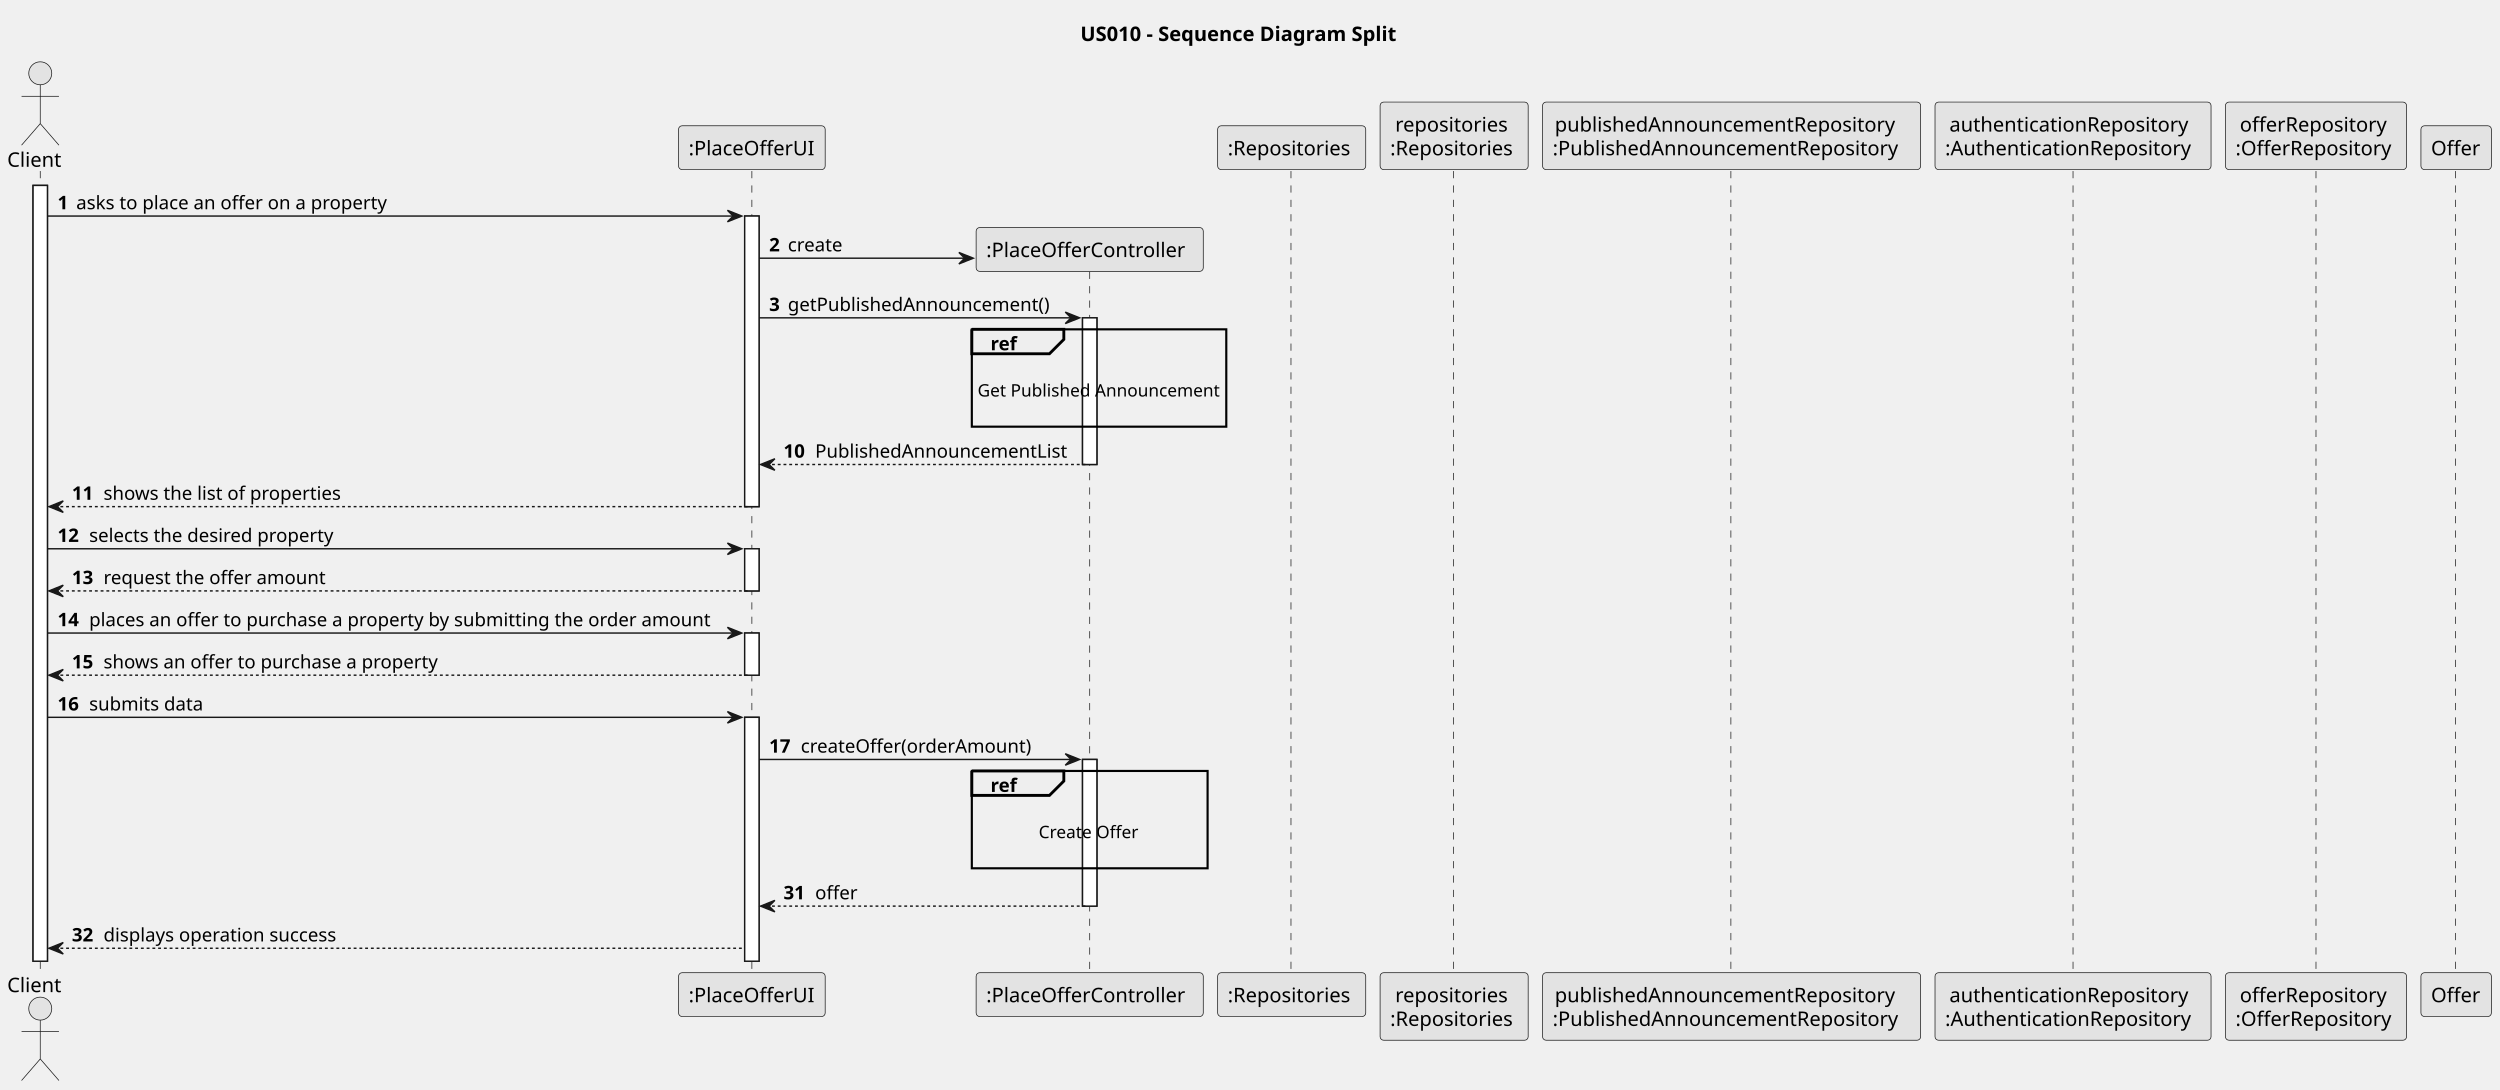
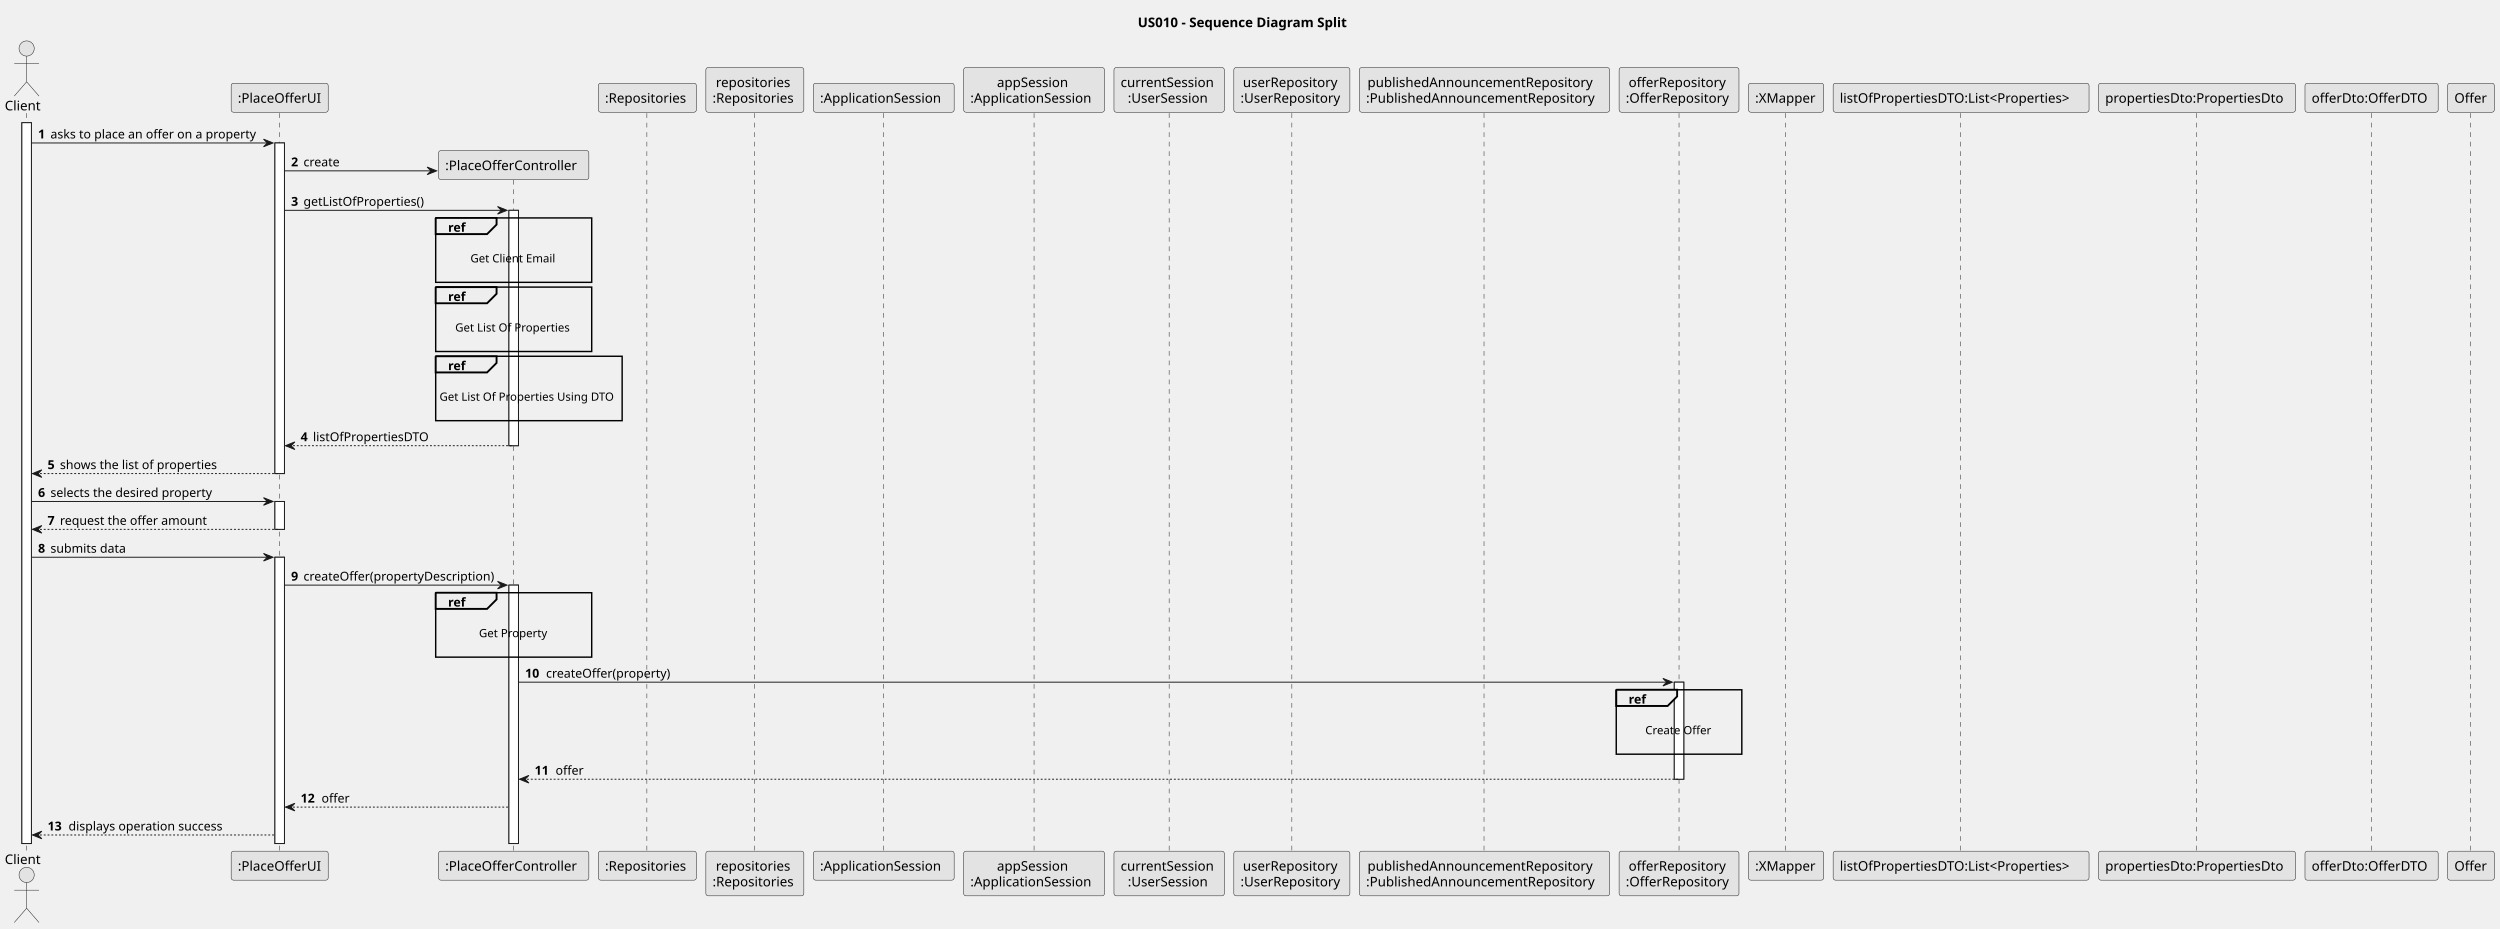
- <svg xmlns="http://www.w3.org/2000/svg" contentStyleType="text/css" height="758px" preserveAspectRatio="none" style="width:1739px;height:758px;background:#FFFFFF;" version="1.1" viewBox="0 0 1739 758" width="1739px" zoomAndPan="magnify">
+ <svg xmlns="http://www.w3.org/2000/svg" contentStyleType="text/css" height="976px" preserveAspectRatio="none" style="width:2628px;height:976px;background:#FFFFFF;" version="1.1" viewBox="0 0 2628 976" width="2628px" zoomAndPan="magnify">
  <defs />
  <g>
-     <text fill="#000000" font-family="sans-serif" font-size="14" font-weight="bold" lengthAdjust="spacing" textLength="234" x="751.5" y="28.535">US010 - Sequence Diagram Split</text>
-     <rect fill="#FFFFFF" height="539.633" style="stroke:#181818;stroke-width:1.0;" width="10" x="23" y="128.977" />
-     <rect fill="#FFFFFF" height="202.129" style="stroke:#181818;stroke-width:1.0;" width="10" x="518" y="150.287" />
-     <rect fill="#FFFFFF" height="29.311" style="stroke:#181818;stroke-width:1.0;" width="10" x="518" y="381.727" />
-     <rect fill="#FFFFFF" height="29.311" style="stroke:#181818;stroke-width:1.0;" width="10" x="518" y="440.348" />
-     <rect fill="#FFFFFF" height="169.641" style="stroke:#181818;stroke-width:1.0;" width="10" x="518" y="498.969" />
-     <rect fill="#FFFFFF" height="102.019" style="stroke:#181818;stroke-width:1.0;" width="10" x="753" y="221.086" />
-     <rect fill="#FFFFFF" height="102.019" style="stroke:#181818;stroke-width:1.0;" width="10" x="753" y="528.279" />
-     <line style="stroke:#181818;stroke-width:0.5;stroke-dasharray:5.0,5.0;" x1="28" x2="28" y1="118.977" y2="677.609" />
-     <line style="stroke:#181818;stroke-width:0.5;stroke-dasharray:5.0,5.0;" x1="523" x2="523" y1="118.977" y2="677.609" />
-     <line style="stroke:#181818;stroke-width:0.5;stroke-dasharray:5.0,5.0;" x1="758" x2="758" y1="189.031" y2="677.609" />
-     <line style="stroke:#181818;stroke-width:0.5;stroke-dasharray:5.0,5.0;" x1="898" x2="898" y1="118.977" y2="677.609" />
-     <line style="stroke:#181818;stroke-width:0.5;stroke-dasharray:5.0,5.0;" x1="1011" x2="1011" y1="118.977" y2="677.609" />
-     <line style="stroke:#181818;stroke-width:0.5;stroke-dasharray:5.0,5.0;" x1="1204" x2="1204" y1="118.977" y2="677.609" />
-     <line style="stroke:#181818;stroke-width:0.5;stroke-dasharray:5.0,5.0;" x1="1442" x2="1442" y1="118.977" y2="677.609" />
-     <line style="stroke:#181818;stroke-width:0.5;stroke-dasharray:5.0,5.0;" x1="1611" x2="1611" y1="118.977" y2="677.609" />
-     <line style="stroke:#181818;stroke-width:0.5;stroke-dasharray:5.0,5.0;" x1="1708" x2="1708" y1="118.977" y2="677.609" />
+     <text fill="#000000" font-family="sans-serif" font-size="14" font-weight="bold" lengthAdjust="spacing" textLength="234" x="1196" y="28.535">US010 - Sequence Diagram Split</text>
+     <rect fill="#FFFFFF" height="757.76" style="stroke:#181818;stroke-width:1.0;" width="10" x="23" y="128.977" />
+     <rect fill="#FFFFFF" height="347.547" style="stroke:#181818;stroke-width:1.0;" width="10" x="289" y="150.287" />
+     <rect fill="#FFFFFF" height="29.311" style="stroke:#181818;stroke-width:1.0;" width="10" x="289" y="527.144" />
+     <rect fill="#FFFFFF" height="300.971" style="stroke:#181818;stroke-width:1.0;" width="10" x="289" y="585.766" />
+     <rect fill="#FFFFFF" height="247.438" style="stroke:#181818;stroke-width:1.0;" width="10" x="535" y="221.086" />
+     <rect fill="#FFFFFF" height="271.66" style="stroke:#181818;stroke-width:1.0;" width="10" x="535" y="615.076" />
+     <rect fill="#FFFFFF" height="102.019" style="stroke:#181818;stroke-width:1.0;" width="10" x="1760" y="717.096" />
+     <line style="stroke:#181818;stroke-width:0.5;stroke-dasharray:5.0,5.0;" x1="28" x2="28" y1="118.977" y2="895.736" />
+     <line style="stroke:#181818;stroke-width:0.5;stroke-dasharray:5.0,5.0;" x1="294" x2="294" y1="118.977" y2="895.736" />
+     <line style="stroke:#181818;stroke-width:0.5;stroke-dasharray:5.0,5.0;" x1="540" x2="540" y1="189.031" y2="895.736" />
+     <line style="stroke:#181818;stroke-width:0.5;stroke-dasharray:5.0,5.0;" x1="680" x2="680" y1="118.977" y2="895.736" />
+     <line style="stroke:#181818;stroke-width:0.5;stroke-dasharray:5.0,5.0;" x1="793" x2="793" y1="118.977" y2="895.736" />
+     <line style="stroke:#181818;stroke-width:0.5;stroke-dasharray:5.0,5.0;" x1="929" x2="929" y1="118.977" y2="895.736" />
+     <line style="stroke:#181818;stroke-width:0.5;stroke-dasharray:5.0,5.0;" x1="1087" x2="1087" y1="118.977" y2="895.736" />
+     <line style="stroke:#181818;stroke-width:0.5;stroke-dasharray:5.0,5.0;" x1="1229" x2="1229" y1="118.977" y2="895.736" />
+     <line style="stroke:#181818;stroke-width:0.5;stroke-dasharray:5.0,5.0;" x1="1358" x2="1358" y1="118.977" y2="895.736" />
+     <line style="stroke:#181818;stroke-width:0.5;stroke-dasharray:5.0,5.0;" x1="1560" x2="1560" y1="118.977" y2="895.736" />
+     <line style="stroke:#181818;stroke-width:0.5;stroke-dasharray:5.0,5.0;" x1="1765" x2="1765" y1="118.977" y2="895.736" />
+     <line style="stroke:#181818;stroke-width:0.5;stroke-dasharray:5.0,5.0;" x1="1877" x2="1877" y1="118.977" y2="895.736" />
+     <line style="stroke:#181818;stroke-width:0.5;stroke-dasharray:5.0,5.0;" x1="2061" x2="2061" y1="118.977" y2="895.736" />
+     <line style="stroke:#181818;stroke-width:0.5;stroke-dasharray:5.0,5.0;" x1="2309" x2="2309" y1="118.977" y2="895.736" />
+     <line style="stroke:#181818;stroke-width:0.5;stroke-dasharray:5.0,5.0;" x1="2493" x2="2493" y1="118.977" y2="895.736" />
+     <line style="stroke:#181818;stroke-width:0.5;stroke-dasharray:5.0,5.0;" x1="2597" x2="2597" y1="118.977" y2="895.736" />
    <text fill="#000000" font-family="sans-serif" font-size="14" lengthAdjust="spacing" textLength="40" x="5" y="116.023">Client</text>
    <ellipse cx="28" cy="50.988" fill="#E3E3E3" rx="8" ry="8" style="stroke:#181818;stroke-width:0.5;" />
    <path d="M28,58.988 L28,85.988 M15,66.988 L41,66.988 M28,85.988 L15,100.988 M28,85.988 L41,100.988 " fill="none" style="stroke:#181818;stroke-width:0.5;" />
-     <text fill="#000000" font-family="sans-serif" font-size="14" lengthAdjust="spacing" textLength="40" x="5" y="690.144">Client</text>
-     <ellipse cx="28" cy="701.598" fill="#E3E3E3" rx="8" ry="8" style="stroke:#181818;stroke-width:0.5;" />
-     <path d="M28,709.598 L28,736.598 M15,717.598 L41,717.598 M28,736.598 L15,751.598 M28,736.598 L41,751.598 " fill="none" style="stroke:#181818;stroke-width:0.5;" />
-     <rect fill="#E3E3E3" height="30.488" rx="2.5" ry="2.5" style="stroke:#181818;stroke-width:0.5;" width="102" x="472" y="87.488" />
-     <text fill="#000000" font-family="sans-serif" font-size="14" lengthAdjust="spacing" textLength="88" x="479" y="108.023">:PlaceOfferUI</text>
-     <rect fill="#E3E3E3" height="30.488" rx="2.5" ry="2.5" style="stroke:#181818;stroke-width:0.5;" width="102" x="472" y="676.609" />
-     <text fill="#000000" font-family="sans-serif" font-size="14" lengthAdjust="spacing" textLength="88" x="479" y="697.144">:PlaceOfferUI</text>
-     <rect fill="#E3E3E3" height="30.488" rx="2.5" ry="2.5" style="stroke:#181818;stroke-width:0.5;" width="158" x="679" y="676.609" />
-     <text fill="#000000" font-family="sans-serif" font-size="14" lengthAdjust="spacing" textLength="144" x="686" y="697.144">:PlaceOfferController</text>
-     <rect fill="#E3E3E3" height="30.488" rx="2.5" ry="2.5" style="stroke:#181818;stroke-width:0.5;" width="103" x="847" y="87.488" />
-     <text fill="#000000" font-family="sans-serif" font-size="14" lengthAdjust="spacing" textLength="89" x="854" y="108.023">:Repositories</text>
-     <rect fill="#E3E3E3" height="30.488" rx="2.5" ry="2.5" style="stroke:#181818;stroke-width:0.5;" width="103" x="847" y="676.609" />
-     <text fill="#000000" font-family="sans-serif" font-size="14" lengthAdjust="spacing" textLength="89" x="854" y="697.144">:Repositories</text>
-     <rect fill="#E3E3E3" height="46.977" rx="2.5" ry="2.5" style="stroke:#181818;stroke-width:0.5;" width="103" x="960" y="71" />
-     <text fill="#000000" font-family="sans-serif" font-size="14" lengthAdjust="spacing" textLength="82" x="970.5" y="91.535">repositories</text>
-     <text fill="#000000" font-family="sans-serif" font-size="14" lengthAdjust="spacing" textLength="89" x="967" y="108.023">:Repositories</text>
-     <rect fill="#E3E3E3" height="46.977" rx="2.5" ry="2.5" style="stroke:#181818;stroke-width:0.5;" width="103" x="960" y="676.609" />
-     <text fill="#000000" font-family="sans-serif" font-size="14" lengthAdjust="spacing" textLength="82" x="970.5" y="697.144">repositories</text>
-     <text fill="#000000" font-family="sans-serif" font-size="14" lengthAdjust="spacing" textLength="89" x="967" y="713.633">:Repositories</text>
-     <rect fill="#E3E3E3" height="46.977" rx="2.5" ry="2.5" style="stroke:#181818;stroke-width:0.5;" width="263" x="1073" y="71" />
-     <text fill="#000000" font-family="sans-serif" font-size="14" lengthAdjust="spacing" textLength="246" x="1081.5" y="91.535">publishedAnnouncementRepository</text>
-     <text fill="#000000" font-family="sans-serif" font-size="14" lengthAdjust="spacing" textLength="249" x="1080" y="108.023">:PublishedAnnouncementRepository</text>
-     <rect fill="#E3E3E3" height="46.977" rx="2.5" ry="2.5" style="stroke:#181818;stroke-width:0.5;" width="263" x="1073" y="676.609" />
-     <text fill="#000000" font-family="sans-serif" font-size="14" lengthAdjust="spacing" textLength="246" x="1081.5" y="697.144">publishedAnnouncementRepository</text>
-     <text fill="#000000" font-family="sans-serif" font-size="14" lengthAdjust="spacing" textLength="249" x="1080" y="713.633">:PublishedAnnouncementRepository</text>
-     <rect fill="#E3E3E3" height="46.977" rx="2.5" ry="2.5" style="stroke:#181818;stroke-width:0.5;" width="192" x="1346" y="71" />
-     <text fill="#000000" font-family="sans-serif" font-size="14" lengthAdjust="spacing" textLength="172" x="1356" y="91.535">authenticationRepository</text>
-     <text fill="#000000" font-family="sans-serif" font-size="14" lengthAdjust="spacing" textLength="178" x="1353" y="108.023">:AuthenticationRepository</text>
-     <rect fill="#E3E3E3" height="46.977" rx="2.5" ry="2.5" style="stroke:#181818;stroke-width:0.5;" width="192" x="1346" y="676.609" />
-     <text fill="#000000" font-family="sans-serif" font-size="14" lengthAdjust="spacing" textLength="172" x="1356" y="697.144">authenticationRepository</text>
-     <text fill="#000000" font-family="sans-serif" font-size="14" lengthAdjust="spacing" textLength="178" x="1353" y="713.633">:AuthenticationRepository</text>
-     <rect fill="#E3E3E3" height="46.977" rx="2.5" ry="2.5" style="stroke:#181818;stroke-width:0.5;" width="126" x="1548" y="71" />
-     <text fill="#000000" font-family="sans-serif" font-size="14" lengthAdjust="spacing" textLength="106" x="1558" y="91.535">offerRepository</text>
-     <text fill="#000000" font-family="sans-serif" font-size="14" lengthAdjust="spacing" textLength="112" x="1555" y="108.023">:OfferRepository</text>
-     <rect fill="#E3E3E3" height="46.977" rx="2.5" ry="2.5" style="stroke:#181818;stroke-width:0.5;" width="126" x="1548" y="676.609" />
-     <text fill="#000000" font-family="sans-serif" font-size="14" lengthAdjust="spacing" textLength="106" x="1558" y="697.144">offerRepository</text>
-     <text fill="#000000" font-family="sans-serif" font-size="14" lengthAdjust="spacing" textLength="112" x="1555" y="713.633">:OfferRepository</text>
-     <rect fill="#E3E3E3" height="30.488" rx="2.5" ry="2.5" style="stroke:#181818;stroke-width:0.5;" width="49" x="1684" y="87.488" />
-     <text fill="#000000" font-family="sans-serif" font-size="14" lengthAdjust="spacing" textLength="35" x="1691" y="108.023">Offer</text>
-     <rect fill="#E3E3E3" height="30.488" rx="2.5" ry="2.5" style="stroke:#181818;stroke-width:0.5;" width="49" x="1684" y="676.609" />
-     <text fill="#000000" font-family="sans-serif" font-size="14" lengthAdjust="spacing" textLength="35" x="1691" y="697.144">Offer</text>
-     <rect fill="#FFFFFF" height="539.633" style="stroke:#181818;stroke-width:1.0;" width="10" x="23" y="128.977" />
-     <rect fill="#FFFFFF" height="202.129" style="stroke:#181818;stroke-width:1.0;" width="10" x="518" y="150.287" />
-     <rect fill="#FFFFFF" height="29.311" style="stroke:#181818;stroke-width:1.0;" width="10" x="518" y="381.727" />
-     <rect fill="#FFFFFF" height="29.311" style="stroke:#181818;stroke-width:1.0;" width="10" x="518" y="440.348" />
-     <rect fill="#FFFFFF" height="169.641" style="stroke:#181818;stroke-width:1.0;" width="10" x="518" y="498.969" />
-     <rect fill="#FFFFFF" height="102.019" style="stroke:#181818;stroke-width:1.0;" width="10" x="753" y="221.086" />
-     <rect fill="#FFFFFF" height="102.019" style="stroke:#181818;stroke-width:1.0;" width="10" x="753" y="528.279" />
-     <polygon fill="#181818" points="506,146.287,516,150.287,506,154.287,510,150.287" style="stroke:#181818;stroke-width:1.0;" />
-     <line style="stroke:#181818;stroke-width:1.0;" x1="33" x2="512" y1="150.287" y2="150.287" />
+     <text fill="#000000" font-family="sans-serif" font-size="14" lengthAdjust="spacing" textLength="40" x="5" y="908.271">Client</text>
+     <ellipse cx="28" cy="919.725" fill="#E3E3E3" rx="8" ry="8" style="stroke:#181818;stroke-width:0.5;" />
+     <path d="M28,927.725 L28,954.725 M15,935.725 L41,935.725 M28,954.725 L15,969.725 M28,954.725 L41,969.725 " fill="none" style="stroke:#181818;stroke-width:0.5;" />
+     <rect fill="#E3E3E3" height="30.488" rx="2.5" ry="2.5" style="stroke:#181818;stroke-width:0.5;" width="102" x="243" y="87.488" />
+     <text fill="#000000" font-family="sans-serif" font-size="14" lengthAdjust="spacing" textLength="88" x="250" y="108.023">:PlaceOfferUI</text>
+     <rect fill="#E3E3E3" height="30.488" rx="2.5" ry="2.5" style="stroke:#181818;stroke-width:0.5;" width="102" x="243" y="894.736" />
+     <text fill="#000000" font-family="sans-serif" font-size="14" lengthAdjust="spacing" textLength="88" x="250" y="915.271">:PlaceOfferUI</text>
+     <rect fill="#E3E3E3" height="30.488" rx="2.5" ry="2.5" style="stroke:#181818;stroke-width:0.5;" width="158" x="461" y="894.736" />
+     <text fill="#000000" font-family="sans-serif" font-size="14" lengthAdjust="spacing" textLength="144" x="468" y="915.271">:PlaceOfferController</text>
+     <rect fill="#E3E3E3" height="30.488" rx="2.5" ry="2.5" style="stroke:#181818;stroke-width:0.5;" width="103" x="629" y="87.488" />
+     <text fill="#000000" font-family="sans-serif" font-size="14" lengthAdjust="spacing" textLength="89" x="636" y="108.023">:Repositories</text>
+     <rect fill="#E3E3E3" height="30.488" rx="2.5" ry="2.5" style="stroke:#181818;stroke-width:0.5;" width="103" x="629" y="894.736" />
+     <text fill="#000000" font-family="sans-serif" font-size="14" lengthAdjust="spacing" textLength="89" x="636" y="915.271">:Repositories</text>
+     <rect fill="#E3E3E3" height="46.977" rx="2.5" ry="2.5" style="stroke:#181818;stroke-width:0.5;" width="103" x="742" y="71" />
+     <text fill="#000000" font-family="sans-serif" font-size="14" lengthAdjust="spacing" textLength="82" x="752.5" y="91.535">repositories</text>
+     <text fill="#000000" font-family="sans-serif" font-size="14" lengthAdjust="spacing" textLength="89" x="749" y="108.023">:Repositories</text>
+     <rect fill="#E3E3E3" height="46.977" rx="2.5" ry="2.5" style="stroke:#181818;stroke-width:0.5;" width="103" x="742" y="894.736" />
+     <text fill="#000000" font-family="sans-serif" font-size="14" lengthAdjust="spacing" textLength="82" x="752.5" y="915.271">repositories</text>
+     <text fill="#000000" font-family="sans-serif" font-size="14" lengthAdjust="spacing" textLength="89" x="749" y="931.76">:Repositories</text>
+     <rect fill="#E3E3E3" height="30.488" rx="2.5" ry="2.5" style="stroke:#181818;stroke-width:0.5;" width="148" x="855" y="87.488" />
+     <text fill="#000000" font-family="sans-serif" font-size="14" lengthAdjust="spacing" textLength="134" x="862" y="108.023">:ApplicationSession</text>
+     <rect fill="#E3E3E3" height="30.488" rx="2.5" ry="2.5" style="stroke:#181818;stroke-width:0.5;" width="148" x="855" y="894.736" />
+     <text fill="#000000" font-family="sans-serif" font-size="14" lengthAdjust="spacing" textLength="134" x="862" y="915.271">:ApplicationSession</text>
+     <rect fill="#E3E3E3" height="46.977" rx="2.5" ry="2.5" style="stroke:#181818;stroke-width:0.5;" width="148" x="1013" y="71" />
+     <text fill="#000000" font-family="sans-serif" font-size="14" lengthAdjust="spacing" textLength="78" x="1048" y="91.535">appSession</text>
+     <text fill="#000000" font-family="sans-serif" font-size="14" lengthAdjust="spacing" textLength="134" x="1020" y="108.023">:ApplicationSession</text>
+     <rect fill="#E3E3E3" height="46.977" rx="2.5" ry="2.5" style="stroke:#181818;stroke-width:0.5;" width="148" x="1013" y="894.736" />
+     <text fill="#000000" font-family="sans-serif" font-size="14" lengthAdjust="spacing" textLength="78" x="1048" y="915.271">appSession</text>
+     <text fill="#000000" font-family="sans-serif" font-size="14" lengthAdjust="spacing" textLength="134" x="1020" y="931.76">:ApplicationSession</text>
+     <rect fill="#E3E3E3" height="46.977" rx="2.5" ry="2.5" style="stroke:#181818;stroke-width:0.5;" width="116" x="1171" y="71" />
+     <text fill="#000000" font-family="sans-serif" font-size="14" lengthAdjust="spacing" textLength="102" x="1178" y="91.535">currentSession</text>
+     <text fill="#000000" font-family="sans-serif" font-size="14" lengthAdjust="spacing" textLength="87" x="1185.5" y="108.023">:UserSession</text>
+     <rect fill="#E3E3E3" height="46.977" rx="2.5" ry="2.5" style="stroke:#181818;stroke-width:0.5;" width="116" x="1171" y="894.736" />
+     <text fill="#000000" font-family="sans-serif" font-size="14" lengthAdjust="spacing" textLength="102" x="1178" y="915.271">currentSession</text>
+     <text fill="#000000" font-family="sans-serif" font-size="14" lengthAdjust="spacing" textLength="87" x="1185.5" y="931.76">:UserSession</text>
+     <rect fill="#E3E3E3" height="46.977" rx="2.5" ry="2.5" style="stroke:#181818;stroke-width:0.5;" width="122" x="1297" y="71" />
+     <text fill="#000000" font-family="sans-serif" font-size="14" lengthAdjust="spacing" textLength="103" x="1306.5" y="91.535">userRepository</text>
+     <text fill="#000000" font-family="sans-serif" font-size="14" lengthAdjust="spacing" textLength="108" x="1304" y="108.023">:UserRepository</text>
+     <rect fill="#E3E3E3" height="46.977" rx="2.5" ry="2.5" style="stroke:#181818;stroke-width:0.5;" width="122" x="1297" y="894.736" />
+     <text fill="#000000" font-family="sans-serif" font-size="14" lengthAdjust="spacing" textLength="103" x="1306.5" y="915.271">userRepository</text>
+     <text fill="#000000" font-family="sans-serif" font-size="14" lengthAdjust="spacing" textLength="108" x="1304" y="931.76">:UserRepository</text>
+     <rect fill="#E3E3E3" height="46.977" rx="2.5" ry="2.5" style="stroke:#181818;stroke-width:0.5;" width="263" x="1429" y="71" />
+     <text fill="#000000" font-family="sans-serif" font-size="14" lengthAdjust="spacing" textLength="246" x="1437.5" y="91.535">publishedAnnouncementRepository</text>
+     <text fill="#000000" font-family="sans-serif" font-size="14" lengthAdjust="spacing" textLength="249" x="1436" y="108.023">:PublishedAnnouncementRepository</text>
+     <rect fill="#E3E3E3" height="46.977" rx="2.5" ry="2.5" style="stroke:#181818;stroke-width:0.5;" width="263" x="1429" y="894.736" />
+     <text fill="#000000" font-family="sans-serif" font-size="14" lengthAdjust="spacing" textLength="246" x="1437.5" y="915.271">publishedAnnouncementRepository</text>
+     <text fill="#000000" font-family="sans-serif" font-size="14" lengthAdjust="spacing" textLength="249" x="1436" y="931.76">:PublishedAnnouncementRepository</text>
+     <rect fill="#E3E3E3" height="46.977" rx="2.5" ry="2.5" style="stroke:#181818;stroke-width:0.5;" width="126" x="1702" y="71" />
+     <text fill="#000000" font-family="sans-serif" font-size="14" lengthAdjust="spacing" textLength="106" x="1712" y="91.535">offerRepository</text>
+     <text fill="#000000" font-family="sans-serif" font-size="14" lengthAdjust="spacing" textLength="112" x="1709" y="108.023">:OfferRepository</text>
+     <rect fill="#E3E3E3" height="46.977" rx="2.5" ry="2.5" style="stroke:#181818;stroke-width:0.5;" width="126" x="1702" y="894.736" />
+     <text fill="#000000" font-family="sans-serif" font-size="14" lengthAdjust="spacing" textLength="106" x="1712" y="915.271">offerRepository</text>
+     <text fill="#000000" font-family="sans-serif" font-size="14" lengthAdjust="spacing" textLength="112" x="1709" y="931.76">:OfferRepository</text>
+     <rect fill="#E3E3E3" height="30.488" rx="2.5" ry="2.5" style="stroke:#181818;stroke-width:0.5;" width="79" x="1838" y="87.488" />
+     <text fill="#000000" font-family="sans-serif" font-size="14" lengthAdjust="spacing" textLength="65" x="1845" y="108.023">:XMapper</text>
+     <rect fill="#E3E3E3" height="30.488" rx="2.5" ry="2.5" style="stroke:#181818;stroke-width:0.5;" width="79" x="1838" y="894.736" />
+     <text fill="#000000" font-family="sans-serif" font-size="14" lengthAdjust="spacing" textLength="65" x="1845" y="915.271">:XMapper</text>
+     <rect fill="#E3E3E3" height="30.488" rx="2.5" ry="2.5" style="stroke:#181818;stroke-width:0.5;" width="269" x="1927" y="87.488" />
+     <text fill="#000000" font-family="sans-serif" font-size="14" lengthAdjust="spacing" textLength="255" x="1934" y="108.023">listOfPropertiesDTO:List&lt;Properties&gt;</text>
+     <rect fill="#E3E3E3" height="30.488" rx="2.5" ry="2.5" style="stroke:#181818;stroke-width:0.5;" width="269" x="1927" y="894.736" />
+     <text fill="#000000" font-family="sans-serif" font-size="14" lengthAdjust="spacing" textLength="255" x="1934" y="915.271">listOfPropertiesDTO:List&lt;Properties&gt;</text>
+     <rect fill="#E3E3E3" height="30.488" rx="2.5" ry="2.5" style="stroke:#181818;stroke-width:0.5;" width="207" x="2206" y="87.488" />
+     <text fill="#000000" font-family="sans-serif" font-size="14" lengthAdjust="spacing" textLength="193" x="2213" y="108.023">propertiesDto:PropertiesDto</text>
+     <rect fill="#E3E3E3" height="30.488" rx="2.5" ry="2.5" style="stroke:#181818;stroke-width:0.5;" width="207" x="2206" y="894.736" />
+     <text fill="#000000" font-family="sans-serif" font-size="14" lengthAdjust="spacing" textLength="193" x="2213" y="915.271">propertiesDto:PropertiesDto</text>
+     <rect fill="#E3E3E3" height="30.488" rx="2.5" ry="2.5" style="stroke:#181818;stroke-width:0.5;" width="140" x="2423" y="87.488" />
+     <text fill="#000000" font-family="sans-serif" font-size="14" lengthAdjust="spacing" textLength="126" x="2430" y="108.023">offerDto:OfferDTO</text>
+     <rect fill="#E3E3E3" height="30.488" rx="2.5" ry="2.5" style="stroke:#181818;stroke-width:0.5;" width="140" x="2423" y="894.736" />
+     <text fill="#000000" font-family="sans-serif" font-size="14" lengthAdjust="spacing" textLength="126" x="2430" y="915.271">offerDto:OfferDTO</text>
+     <rect fill="#E3E3E3" height="30.488" rx="2.5" ry="2.5" style="stroke:#181818;stroke-width:0.5;" width="49" x="2573" y="87.488" />
+     <text fill="#000000" font-family="sans-serif" font-size="14" lengthAdjust="spacing" textLength="35" x="2580" y="108.023">Offer</text>
+     <rect fill="#E3E3E3" height="30.488" rx="2.5" ry="2.5" style="stroke:#181818;stroke-width:0.5;" width="49" x="2573" y="894.736" />
+     <text fill="#000000" font-family="sans-serif" font-size="14" lengthAdjust="spacing" textLength="35" x="2580" y="915.271">Offer</text>
+     <rect fill="#FFFFFF" height="757.76" style="stroke:#181818;stroke-width:1.0;" width="10" x="23" y="128.977" />
+     <rect fill="#FFFFFF" height="347.547" style="stroke:#181818;stroke-width:1.0;" width="10" x="289" y="150.287" />
+     <rect fill="#FFFFFF" height="29.311" style="stroke:#181818;stroke-width:1.0;" width="10" x="289" y="527.144" />
+     <rect fill="#FFFFFF" height="300.971" style="stroke:#181818;stroke-width:1.0;" width="10" x="289" y="585.766" />
+     <rect fill="#FFFFFF" height="247.438" style="stroke:#181818;stroke-width:1.0;" width="10" x="535" y="221.086" />
+     <rect fill="#FFFFFF" height="271.66" style="stroke:#181818;stroke-width:1.0;" width="10" x="535" y="615.076" />
+     <rect fill="#FFFFFF" height="102.019" style="stroke:#181818;stroke-width:1.0;" width="10" x="1760" y="717.096" />
+     <polygon fill="#181818" points="277,146.287,287,150.287,277,154.287,281,150.287" style="stroke:#181818;stroke-width:1.0;" />
+     <line style="stroke:#181818;stroke-width:1.0;" x1="33" x2="283" y1="150.287" y2="150.287" />
    <text fill="#000000" font-family="sans-serif" font-size="13" font-weight="bold" lengthAdjust="spacing" textLength="9" x="40" y="145.545">1</text>
    <text fill="#000000" font-family="sans-serif" font-size="13" lengthAdjust="spacing" textLength="224" x="53" y="145.545">asks to place an offer on a property</text>
-     <polygon fill="#181818" points="667,175.598,677,179.598,667,183.598,671,179.598" style="stroke:#181818;stroke-width:1.0;" />
-     <line style="stroke:#181818;stroke-width:1.0;" x1="528" x2="673" y1="179.598" y2="179.598" />
-     <text fill="#000000" font-family="sans-serif" font-size="13" font-weight="bold" lengthAdjust="spacing" textLength="9" x="535" y="174.856">2</text>
-     <text fill="#000000" font-family="sans-serif" font-size="13" lengthAdjust="spacing" textLength="38" x="548" y="174.856">create</text>
-     <rect fill="#E3E3E3" height="30.488" rx="2.5" ry="2.5" style="stroke:#181818;stroke-width:0.5;" width="158" x="679" y="158.287" />
-     <text fill="#000000" font-family="sans-serif" font-size="14" lengthAdjust="spacing" textLength="144" x="686" y="178.822">:PlaceOfferController</text>
-     <polygon fill="#181818" points="741,217.086,751,221.086,741,225.086,745,221.086" style="stroke:#181818;stroke-width:1.0;" />
-     <line style="stroke:#181818;stroke-width:1.0;" x1="528" x2="747" y1="221.086" y2="221.086" />
-     <text fill="#000000" font-family="sans-serif" font-size="13" font-weight="bold" lengthAdjust="spacing" textLength="9" x="535" y="216.344">3</text>
-     <text fill="#000000" font-family="sans-serif" font-size="13" lengthAdjust="spacing" textLength="184" x="548" y="216.344">getPublishedAnnouncement()</text>
-     <rect fill="none" height="67.709" style="stroke:#000000;stroke-width:1.5;" width="177" x="676" y="229.086" />
-     <path d="M676,229.086 L740,229.086 L740,236.086 L730,246.086 L676,246.086 L676,229.086 " fill="#EEEEEE" style="stroke:#000000;stroke-width:2.0;" />
-     <text fill="#000000" font-family="sans-serif" font-size="13" font-weight="bold" lengthAdjust="spacing" textLength="19" x="689" y="243.654">ref</text>
-     <text fill="#000000" font-family="sans-serif" font-size="12" lengthAdjust="spacing" textLength="4" x="762.5" y="261.688"> </text>
-     <text fill="#000000" font-family="sans-serif" font-size="12" lengthAdjust="spacing" textLength="169" x="680" y="275.82">Get Published Announcement</text>
-     <text fill="#000000" font-family="sans-serif" font-size="12" lengthAdjust="spacing" textLength="4" x="762.5" y="289.953"> </text>
-     <polygon fill="#181818" points="539,319.106,529,323.106,539,327.106,535,323.106" style="stroke:#181818;stroke-width:1.0;" />
-     <line style="stroke:#181818;stroke-width:1.0;stroke-dasharray:2.0,2.0;" x1="533" x2="757" y1="323.106" y2="323.106" />
-     <text fill="#000000" font-family="sans-serif" font-size="13" font-weight="bold" lengthAdjust="spacing" textLength="18" x="545" y="318.363">10</text>
-     <text fill="#000000" font-family="sans-serif" font-size="13" lengthAdjust="spacing" textLength="179" x="567" y="318.363">PublishedAnnouncementList</text>
-     <polygon fill="#181818" points="44,348.416,34,352.416,44,356.416,40,352.416" style="stroke:#181818;stroke-width:1.0;" />
-     <line style="stroke:#181818;stroke-width:1.0;stroke-dasharray:2.0,2.0;" x1="38" x2="522" y1="352.416" y2="352.416" />
-     <text fill="#000000" font-family="sans-serif" font-size="13" font-weight="bold" lengthAdjust="spacing" textLength="18" x="50" y="347.674">11</text>
-     <text fill="#000000" font-family="sans-serif" font-size="13" lengthAdjust="spacing" textLength="173" x="72" y="347.674">shows the list of properties</text>
-     <polygon fill="#181818" points="506,377.727,516,381.727,506,385.727,510,381.727" style="stroke:#181818;stroke-width:1.0;" />
-     <line style="stroke:#181818;stroke-width:1.0;" x1="33" x2="512" y1="381.727" y2="381.727" />
-     <text fill="#000000" font-family="sans-serif" font-size="13" font-weight="bold" lengthAdjust="spacing" textLength="18" x="40" y="376.984">12</text>
-     <text fill="#000000" font-family="sans-serif" font-size="13" lengthAdjust="spacing" textLength="175" x="62" y="376.984">selects the desired property</text>
-     <polygon fill="#181818" points="44,407.037,34,411.037,44,415.037,40,411.037" style="stroke:#181818;stroke-width:1.0;" />
-     <line style="stroke:#181818;stroke-width:1.0;stroke-dasharray:2.0,2.0;" x1="38" x2="522" y1="411.037" y2="411.037" />
-     <text fill="#000000" font-family="sans-serif" font-size="13" font-weight="bold" lengthAdjust="spacing" textLength="18" x="50" y="406.295">13</text>
-     <text fill="#000000" font-family="sans-serif" font-size="13" lengthAdjust="spacing" textLength="157" x="72" y="406.295">request the offer amount</text>
-     <polygon fill="#181818" points="506,436.348,516,440.348,506,444.348,510,440.348" style="stroke:#181818;stroke-width:1.0;" />
-     <line style="stroke:#181818;stroke-width:1.0;" x1="33" x2="512" y1="440.348" y2="440.348" />
-     <text fill="#000000" font-family="sans-serif" font-size="13" font-weight="bold" lengthAdjust="spacing" textLength="18" x="40" y="435.606">14</text>
-     <text fill="#000000" font-family="sans-serif" font-size="13" lengthAdjust="spacing" textLength="444" x="62" y="435.606">places an offer to purchase a property by submitting the order amount</text>
-     <polygon fill="#181818" points="44,465.658,34,469.658,44,473.658,40,469.658" style="stroke:#181818;stroke-width:1.0;" />
-     <line style="stroke:#181818;stroke-width:1.0;stroke-dasharray:2.0,2.0;" x1="38" x2="522" y1="469.658" y2="469.658" />
-     <text fill="#000000" font-family="sans-serif" font-size="13" font-weight="bold" lengthAdjust="spacing" textLength="18" x="50" y="464.916">15</text>
-     <text fill="#000000" font-family="sans-serif" font-size="13" lengthAdjust="spacing" textLength="239" x="72" y="464.916">shows an offer to purchase a property</text>
-     <polygon fill="#181818" points="506,494.969,516,498.969,506,502.969,510,498.969" style="stroke:#181818;stroke-width:1.0;" />
-     <line style="stroke:#181818;stroke-width:1.0;" x1="33" x2="512" y1="498.969" y2="498.969" />
-     <text fill="#000000" font-family="sans-serif" font-size="13" font-weight="bold" lengthAdjust="spacing" textLength="18" x="40" y="494.227">16</text>
-     <text fill="#000000" font-family="sans-serif" font-size="13" lengthAdjust="spacing" textLength="82" x="62" y="494.227">submits data</text>
-     <polygon fill="#181818" points="741,524.279,751,528.279,741,532.279,745,528.279" style="stroke:#181818;stroke-width:1.0;" />
-     <line style="stroke:#181818;stroke-width:1.0;" x1="528" x2="747" y1="528.279" y2="528.279" />
-     <text fill="#000000" font-family="sans-serif" font-size="13" font-weight="bold" lengthAdjust="spacing" textLength="18" x="535" y="523.537">17</text>
-     <text fill="#000000" font-family="sans-serif" font-size="13" lengthAdjust="spacing" textLength="161" x="557" y="523.537">createOffer(orderAmount)</text>
-     <rect fill="none" height="67.709" style="stroke:#000000;stroke-width:1.5;" width="164" x="676" y="536.279" />
-     <path d="M676,536.279 L740,536.279 L740,543.279 L730,553.279 L676,553.279 L676,536.279 " fill="#EEEEEE" style="stroke:#000000;stroke-width:2.0;" />
-     <text fill="#000000" font-family="sans-serif" font-size="13" font-weight="bold" lengthAdjust="spacing" textLength="19" x="689" y="550.848">ref</text>
-     <text fill="#000000" font-family="sans-serif" font-size="12" lengthAdjust="spacing" textLength="4" x="756" y="568.881"> </text>
-     <text fill="#000000" font-family="sans-serif" font-size="12" lengthAdjust="spacing" textLength="71" x="722.5" y="583.014">Create Offer</text>
-     <text fill="#000000" font-family="sans-serif" font-size="12" lengthAdjust="spacing" textLength="4" x="756" y="597.146"> </text>
-     <polygon fill="#181818" points="539,626.299,529,630.299,539,634.299,535,630.299" style="stroke:#181818;stroke-width:1.0;" />
-     <line style="stroke:#181818;stroke-width:1.0;stroke-dasharray:2.0,2.0;" x1="533" x2="757" y1="630.299" y2="630.299" />
-     <text fill="#000000" font-family="sans-serif" font-size="13" font-weight="bold" lengthAdjust="spacing" textLength="18" x="545" y="625.557">31</text>
-     <text fill="#000000" font-family="sans-serif" font-size="13" lengthAdjust="spacing" textLength="30" x="567" y="625.557">offer</text>
-     <polygon fill="#181818" points="44,655.609,34,659.609,44,663.609,40,659.609" style="stroke:#181818;stroke-width:1.0;" />
-     <line style="stroke:#181818;stroke-width:1.0;stroke-dasharray:2.0,2.0;" x1="38" x2="517" y1="659.609" y2="659.609" />
-     <text fill="#000000" font-family="sans-serif" font-size="13" font-weight="bold" lengthAdjust="spacing" textLength="18" x="50" y="654.867">32</text>
-     <text fill="#000000" font-family="sans-serif" font-size="13" lengthAdjust="spacing" textLength="170" x="72" y="654.867">displays operation success</text>
+     <polygon fill="#181818" points="449,175.598,459,179.598,449,183.598,453,179.598" style="stroke:#181818;stroke-width:1.0;" />
+     <line style="stroke:#181818;stroke-width:1.0;" x1="299" x2="455" y1="179.598" y2="179.598" />
+     <text fill="#000000" font-family="sans-serif" font-size="13" font-weight="bold" lengthAdjust="spacing" textLength="9" x="306" y="174.856">2</text>
+     <text fill="#000000" font-family="sans-serif" font-size="13" lengthAdjust="spacing" textLength="38" x="319" y="174.856">create</text>
+     <rect fill="#E3E3E3" height="30.488" rx="2.5" ry="2.5" style="stroke:#181818;stroke-width:0.5;" width="158" x="461" y="158.287" />
+     <text fill="#000000" font-family="sans-serif" font-size="14" lengthAdjust="spacing" textLength="144" x="468" y="178.822">:PlaceOfferController</text>
+     <polygon fill="#181818" points="523,217.086,533,221.086,523,225.086,527,221.086" style="stroke:#181818;stroke-width:1.0;" />
+     <line style="stroke:#181818;stroke-width:1.0;" x1="299" x2="529" y1="221.086" y2="221.086" />
+     <text fill="#000000" font-family="sans-serif" font-size="13" font-weight="bold" lengthAdjust="spacing" textLength="9" x="306" y="216.344">3</text>
+     <text fill="#000000" font-family="sans-serif" font-size="13" lengthAdjust="spacing" textLength="129" x="319" y="216.344">getListOfProperties()</text>
+     <rect fill="none" height="67.709" style="stroke:#000000;stroke-width:1.5;" width="164" x="458" y="229.086" />
+     <path d="M458,229.086 L522,229.086 L522,236.086 L512,246.086 L458,246.086 L458,229.086 " fill="#EEEEEE" style="stroke:#000000;stroke-width:2.0;" />
+     <text fill="#000000" font-family="sans-serif" font-size="13" font-weight="bold" lengthAdjust="spacing" textLength="19" x="471" y="243.654">ref</text>
+     <text fill="#000000" font-family="sans-serif" font-size="12" lengthAdjust="spacing" textLength="4" x="538" y="261.688"> </text>
+     <text fill="#000000" font-family="sans-serif" font-size="12" lengthAdjust="spacing" textLength="91" x="494.5" y="275.82">Get Client Email</text>
+     <text fill="#000000" font-family="sans-serif" font-size="12" lengthAdjust="spacing" textLength="4" x="538" y="289.953"> </text>
+     <rect fill="none" height="67.709" style="stroke:#000000;stroke-width:1.5;" width="164" x="458" y="301.795" />
+     <path d="M458,301.795 L522,301.795 L522,308.795 L512,318.795 L458,318.795 L458,301.795 " fill="#EEEEEE" style="stroke:#000000;stroke-width:2.0;" />
+     <text fill="#000000" font-family="sans-serif" font-size="13" font-weight="bold" lengthAdjust="spacing" textLength="19" x="471" y="316.363">ref</text>
+     <text fill="#000000" font-family="sans-serif" font-size="12" lengthAdjust="spacing" textLength="4" x="538" y="334.397"> </text>
+     <text fill="#000000" font-family="sans-serif" font-size="12" lengthAdjust="spacing" textLength="123" x="478.5" y="348.529">Get List Of Properties</text>
+     <text fill="#000000" font-family="sans-serif" font-size="12" lengthAdjust="spacing" textLength="4" x="538" y="362.662"> </text>
+     <rect fill="none" height="67.709" style="stroke:#000000;stroke-width:1.5;" width="196" x="458" y="374.504" />
+     <path d="M458,374.504 L522,374.504 L522,381.504 L512,391.504 L458,391.504 L458,374.504 " fill="#EEEEEE" style="stroke:#000000;stroke-width:2.0;" />
+     <text fill="#000000" font-family="sans-serif" font-size="13" font-weight="bold" lengthAdjust="spacing" textLength="19" x="471" y="389.072">ref</text>
+     <text fill="#000000" font-family="sans-serif" font-size="12" lengthAdjust="spacing" textLength="4" x="554" y="407.106"> </text>
+     <text fill="#000000" font-family="sans-serif" font-size="12" lengthAdjust="spacing" textLength="188" x="462" y="421.238">Get List Of Properties Using DTO</text>
+     <text fill="#000000" font-family="sans-serif" font-size="12" lengthAdjust="spacing" textLength="4" x="554" y="435.371"> </text>
+     <polygon fill="#181818" points="310,464.523,300,468.523,310,472.523,306,468.523" style="stroke:#181818;stroke-width:1.0;" />
+     <line style="stroke:#181818;stroke-width:1.0;stroke-dasharray:2.0,2.0;" x1="304" x2="539" y1="468.523" y2="468.523" />
+     <text fill="#000000" font-family="sans-serif" font-size="13" font-weight="bold" lengthAdjust="spacing" textLength="9" x="316" y="463.781">4</text>
+     <text fill="#000000" font-family="sans-serif" font-size="13" lengthAdjust="spacing" textLength="126" x="329" y="463.781">listOfPropertiesDTO</text>
+     <polygon fill="#181818" points="44,493.834,34,497.834,44,501.834,40,497.834" style="stroke:#181818;stroke-width:1.0;" />
+     <line style="stroke:#181818;stroke-width:1.0;stroke-dasharray:2.0,2.0;" x1="38" x2="293" y1="497.834" y2="497.834" />
+     <text fill="#000000" font-family="sans-serif" font-size="13" font-weight="bold" lengthAdjust="spacing" textLength="9" x="50" y="493.092">5</text>
+     <text fill="#000000" font-family="sans-serif" font-size="13" lengthAdjust="spacing" textLength="173" x="63" y="493.092">shows the list of properties</text>
+     <polygon fill="#181818" points="277,523.144,287,527.144,277,531.144,281,527.144" style="stroke:#181818;stroke-width:1.0;" />
+     <line style="stroke:#181818;stroke-width:1.0;" x1="33" x2="283" y1="527.144" y2="527.144" />
+     <text fill="#000000" font-family="sans-serif" font-size="13" font-weight="bold" lengthAdjust="spacing" textLength="9" x="40" y="522.402">6</text>
+     <text fill="#000000" font-family="sans-serif" font-size="13" lengthAdjust="spacing" textLength="175" x="53" y="522.402">selects the desired property</text>
+     <polygon fill="#181818" points="44,552.455,34,556.455,44,560.455,40,556.455" style="stroke:#181818;stroke-width:1.0;" />
+     <line style="stroke:#181818;stroke-width:1.0;stroke-dasharray:2.0,2.0;" x1="38" x2="293" y1="556.455" y2="556.455" />
+     <text fill="#000000" font-family="sans-serif" font-size="13" font-weight="bold" lengthAdjust="spacing" textLength="9" x="50" y="551.713">7</text>
+     <text fill="#000000" font-family="sans-serif" font-size="13" lengthAdjust="spacing" textLength="157" x="63" y="551.713">request the offer amount</text>
+     <polygon fill="#181818" points="277,581.766,287,585.766,277,589.766,281,585.766" style="stroke:#181818;stroke-width:1.0;" />
+     <line style="stroke:#181818;stroke-width:1.0;" x1="33" x2="283" y1="585.766" y2="585.766" />
+     <text fill="#000000" font-family="sans-serif" font-size="13" font-weight="bold" lengthAdjust="spacing" textLength="9" x="40" y="581.023">8</text>
+     <text fill="#000000" font-family="sans-serif" font-size="13" lengthAdjust="spacing" textLength="82" x="53" y="581.023">submits data</text>
+     <polygon fill="#181818" points="523,611.076,533,615.076,523,619.076,527,615.076" style="stroke:#181818;stroke-width:1.0;" />
+     <line style="stroke:#181818;stroke-width:1.0;" x1="299" x2="529" y1="615.076" y2="615.076" />
+     <text fill="#000000" font-family="sans-serif" font-size="13" font-weight="bold" lengthAdjust="spacing" textLength="9" x="306" y="610.334">9</text>
+     <text fill="#000000" font-family="sans-serif" font-size="13" lengthAdjust="spacing" textLength="204" x="319" y="610.334">createOffer(propertyDescription)</text>
+     <rect fill="none" height="67.709" style="stroke:#000000;stroke-width:1.5;" width="164" x="458" y="623.076" />
+     <path d="M458,623.076 L522,623.076 L522,630.076 L512,640.076 L458,640.076 L458,623.076 " fill="#EEEEEE" style="stroke:#000000;stroke-width:2.0;" />
+     <text fill="#000000" font-family="sans-serif" font-size="13" font-weight="bold" lengthAdjust="spacing" textLength="19" x="471" y="637.644">ref</text>
+     <text fill="#000000" font-family="sans-serif" font-size="12" lengthAdjust="spacing" textLength="4" x="538" y="655.678"> </text>
+     <text fill="#000000" font-family="sans-serif" font-size="12" lengthAdjust="spacing" textLength="73" x="503.5" y="669.811">Get Property</text>
+     <text fill="#000000" font-family="sans-serif" font-size="12" lengthAdjust="spacing" textLength="4" x="538" y="683.943"> </text>
+     <polygon fill="#181818" points="1748,713.096,1758,717.096,1748,721.096,1752,717.096" style="stroke:#181818;stroke-width:1.0;" />
+     <line style="stroke:#181818;stroke-width:1.0;" x1="545" x2="1754" y1="717.096" y2="717.096" />
+     <text fill="#000000" font-family="sans-serif" font-size="13" font-weight="bold" lengthAdjust="spacing" textLength="18" x="552" y="712.354">10</text>
+     <text fill="#000000" font-family="sans-serif" font-size="13" lengthAdjust="spacing" textLength="131" x="574" y="712.354">createOffer(property)</text>
+     <rect fill="none" height="67.709" style="stroke:#000000;stroke-width:1.5;" width="132" x="1699" y="725.096" />
+     <path d="M1699,725.096 L1763,725.096 L1763,732.096 L1753,742.096 L1699,742.096 L1699,725.096 " fill="#EEEEEE" style="stroke:#000000;stroke-width:2.0;" />
+     <text fill="#000000" font-family="sans-serif" font-size="13" font-weight="bold" lengthAdjust="spacing" textLength="19" x="1712" y="739.664">ref</text>
+     <text fill="#000000" font-family="sans-serif" font-size="12" lengthAdjust="spacing" textLength="4" x="1763" y="757.697"> </text>
+     <text fill="#000000" font-family="sans-serif" font-size="12" lengthAdjust="spacing" textLength="71" x="1729.5" y="771.83">Create Offer</text>
+     <text fill="#000000" font-family="sans-serif" font-size="12" lengthAdjust="spacing" textLength="4" x="1763" y="785.963"> </text>
+     <polygon fill="#181818" points="556,815.115,546,819.115,556,823.115,552,819.115" style="stroke:#181818;stroke-width:1.0;" />
+     <line style="stroke:#181818;stroke-width:1.0;stroke-dasharray:2.0,2.0;" x1="550" x2="1764" y1="819.115" y2="819.115" />
+     <text fill="#000000" font-family="sans-serif" font-size="13" font-weight="bold" lengthAdjust="spacing" textLength="18" x="562" y="814.373">11</text>
+     <text fill="#000000" font-family="sans-serif" font-size="13" lengthAdjust="spacing" textLength="30" x="584" y="814.373">offer</text>
+     <polygon fill="#181818" points="310,844.426,300,848.426,310,852.426,306,848.426" style="stroke:#181818;stroke-width:1.0;" />
+     <line style="stroke:#181818;stroke-width:1.0;stroke-dasharray:2.0,2.0;" x1="304" x2="534" y1="848.426" y2="848.426" />
+     <text fill="#000000" font-family="sans-serif" font-size="13" font-weight="bold" lengthAdjust="spacing" textLength="18" x="316" y="843.684">12</text>
+     <text fill="#000000" font-family="sans-serif" font-size="13" lengthAdjust="spacing" textLength="30" x="338" y="843.684">offer</text>
+     <polygon fill="#181818" points="44,873.736,34,877.736,44,881.736,40,877.736" style="stroke:#181818;stroke-width:1.0;" />
+     <line style="stroke:#181818;stroke-width:1.0;stroke-dasharray:2.0,2.0;" x1="38" x2="288" y1="877.736" y2="877.736" />
+     <text fill="#000000" font-family="sans-serif" font-size="13" font-weight="bold" lengthAdjust="spacing" textLength="18" x="50" y="872.994">13</text>
+     <text fill="#000000" font-family="sans-serif" font-size="13" lengthAdjust="spacing" textLength="170" x="72" y="872.994">displays operation success</text>
  </g>
</svg>
